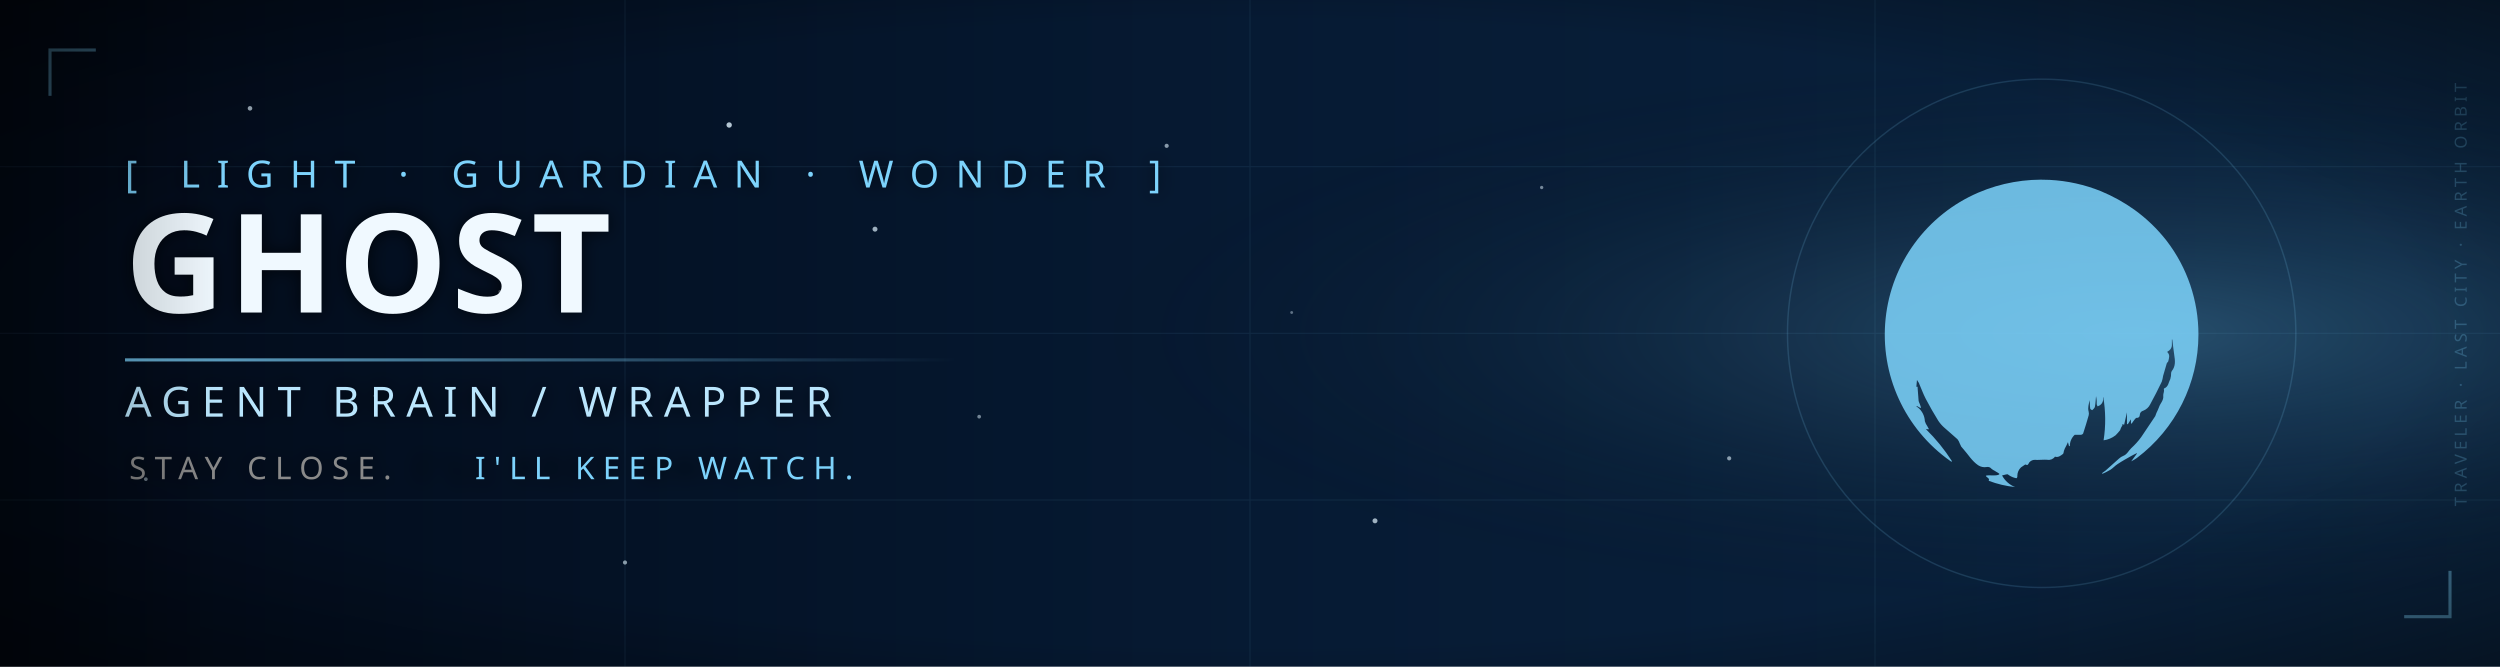
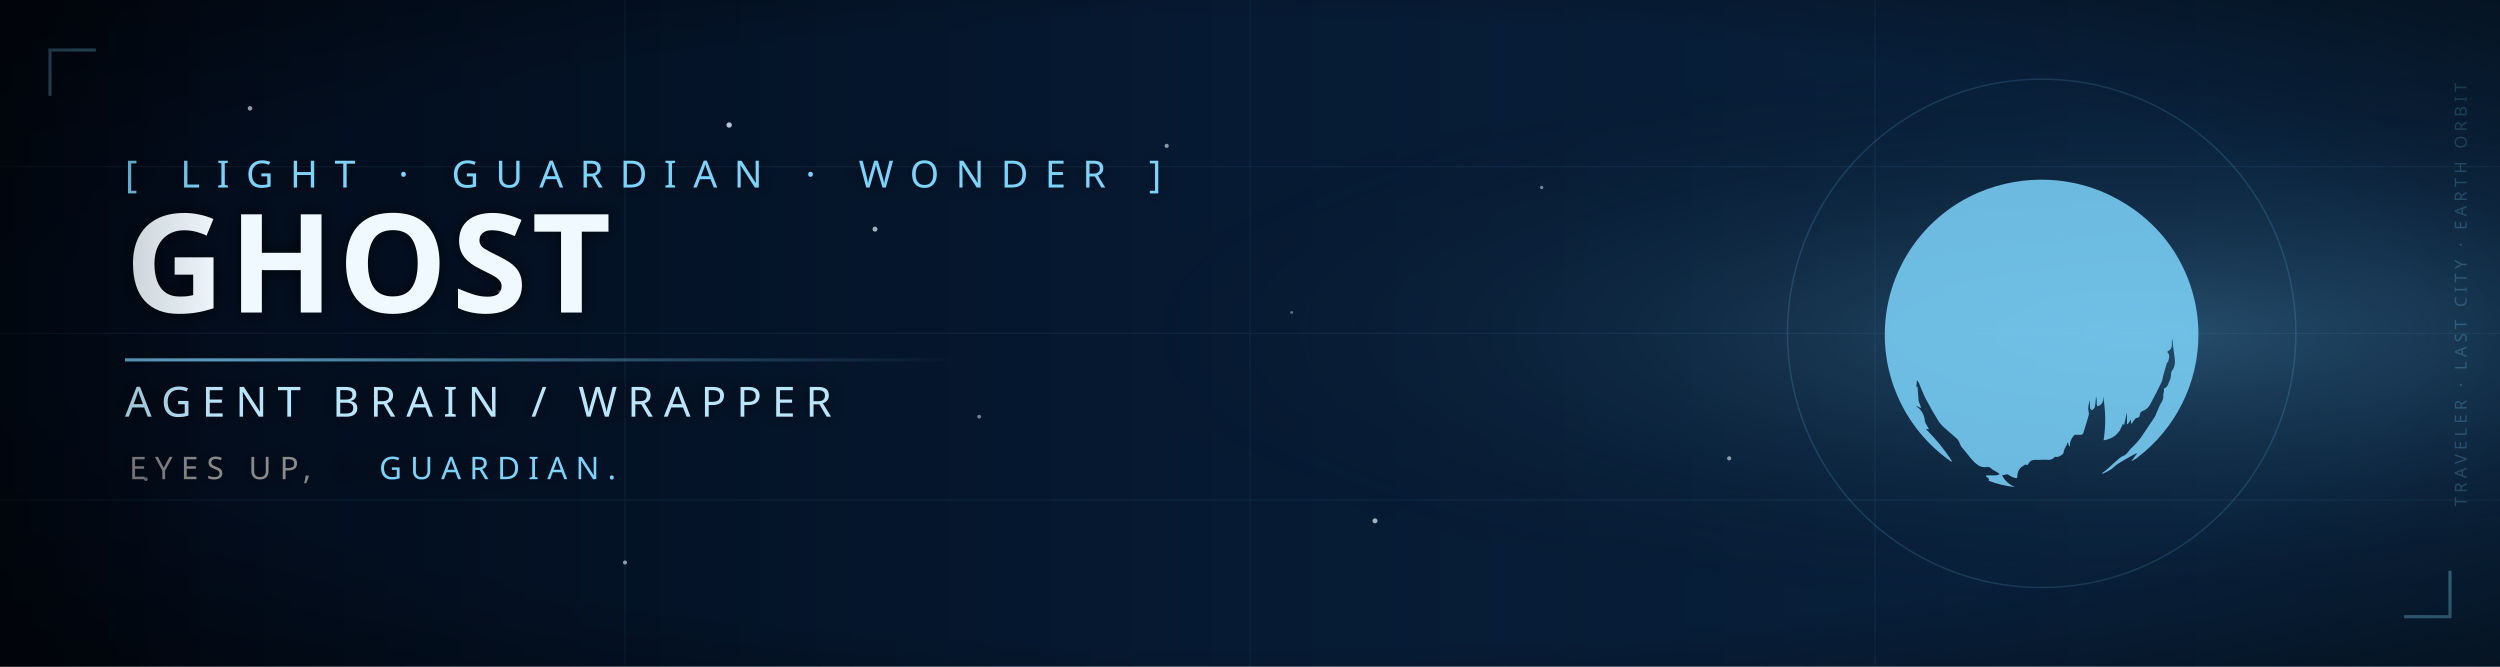
<svg xmlns="http://www.w3.org/2000/svg" viewBox="0 0 1200 320" width="1200" height="320" role="img" aria-label="Ghost - Agent Brain / Wrapper">
  <defs>
    <linearGradient id="space" x1="0" y1="0" x2="1" y2="0">
      <stop offset="0%" stop-color="#020a18" />
      <stop offset="50%" stop-color="#061a33" />
      <stop offset="100%" stop-color="#0a2440" />
    </linearGradient>
    <radialGradient id="lightglow" cx="0.85" cy="0.5" r="0.42">
      <stop offset="0%" stop-color="#7dd3fc" stop-opacity="0.26" />
      <stop offset="100%" stop-color="#000" stop-opacity="0" />
    </radialGradient>
    <radialGradient id="coreglow" cx="0.5" cy="0.5" r="0.5">
      <stop offset="0%" stop-color="#ffffff" stop-opacity="0.95" />
      <stop offset="35%" stop-color="#bae6fd" stop-opacity="0.55" />
      <stop offset="100%" stop-color="#000" stop-opacity="0" />
    </radialGradient>
    <filter id="textblur" x="-20%" y="-20%" width="140%" height="140%">
      <feGaussianBlur stdDeviation="4" />
    </filter>
    <radialGradient id="vig" cx="0.5" cy="0.5" r="0.85">
      <stop offset="55%" stop-color="#000" stop-opacity="0" />
      <stop offset="100%" stop-color="#000" stop-opacity="0.75" />
    </radialGradient>
    <linearGradient id="accentfade" x1="0" y1="0" x2="1" y2="0">
      <stop offset="0%" stop-color="#7dd3fc" stop-opacity="0.8" />
      <stop offset="100%" stop-color="#7dd3fc" stop-opacity="0" />
    </linearGradient>
    <linearGradient id="leftfade" x1="0" y1="0" x2="1" y2="0">
      <stop offset="0%" stop-color="#000" stop-opacity="0.35" />
      <stop offset="30%" stop-color="#000" stop-opacity="0" />
    </linearGradient>
  </defs>
  <rect width="1200" height="320" fill="url(#space)" />
  <rect width="1200" height="320" fill="url(#lightglow)" />
  <g fill="#e0f2fe">
    <circle cx="120" cy="52" r="1.1" opacity="0.7" />
    <circle cx="240" cy="140" r="0.8" opacity="0.5" />
    <circle cx="350" cy="60" r="1.3" opacity="0.8" />
    <circle cx="470" cy="200" r="0.9" opacity="0.5" />
    <circle cx="560" cy="70" r="1" opacity="0.6" />
    <circle cx="660" cy="250" r="1.2" opacity="0.7" />
    <circle cx="740" cy="90" r="0.8" opacity="0.5" />
    <circle cx="830" cy="220" r="1" opacity="0.6" />
    <circle cx="70" cy="230" r="0.9" opacity="0.5" />
    <circle cx="150" cy="120" r="1" opacity="0.6" />
    <circle cx="300" cy="270" r="1" opacity="0.6" />
    <circle cx="620" cy="150" r="0.7" opacity="0.4" />
    <circle cx="420" cy="110" r="1.2" opacity="0.7" />
    <circle cx="180" cy="190" r="0.7" opacity="0.4" />
  </g>
  <g stroke="#7dd3fc" stroke-width="0.5" opacity="0.08">
    <line x1="0" y1="80" x2="1200" y2="80" />
    <line x1="0" y1="160" x2="1200" y2="160" />
    <line x1="0" y1="240" x2="1200" y2="240" />
    <line x1="300" y1="0" x2="300" y2="320" />
    <line x1="600" y1="0" x2="600" y2="320" />
    <line x1="900" y1="0" x2="900" y2="320" />
  </g>
  <g transform="translate(980,160) scale(1.5) translate(-50.165, -49.175)" opacity="0.85" fill="#7dd3fc">
    <path d="M405.5,352.37a49.16,49.16,0,0,0-10.14-30l-.1-.13A50.61,50.61,0,0,0,385,312.38a54.08,54.08,0,0,0-10.68-5.92,50.74,50.74,0,0,0-16.41-3.63,51.29,51.29,0,0,0-22.84,4.07,49.47,49.47,0,0,0-8.88,85.95l.3.17.15-.16a58.86,58.86,0,0,0-8.36-10.28l1,.06c-.21-.37-.38-.66-.54-1a5.12,5.12,0,0,1-.78-1.58,6,6,0,0,0-2.25-4.42,3.34,3.34,0,0,0-.46-.25l.17-.19,1.12.62.19-.15c-.14-.4-.27-.8-.42-1.19a4,4,0,0,1-.35-.91c-.13-1.34-.22-2.68-.31-4,0-.35.05-.76-.42-.49l.2-2.23a6.81,6.81,0,0,1,.6.94c.75,1.7,1.36,3.47,2.22,5.12,1.24,2.38,2.59,4.71,4,7a11.28,11.28,0,0,0,2,2.27c1.36,1.25,2.81,2.4,4.16,3.66a4.47,4.47,0,0,1,.71,1.34,10,10,0,0,0,.47,1,6.22,6.22,0,0,0,.66.77c1.57,1.75,2.76,3.84,4.78,5.21a3.76,3.76,0,0,0,2.67.56,1.54,1.54,0,0,1,1.56.54,4.54,4.54,0,0,0,1,.64l1.5.93v.27c-1.36.62-2.88.06-4.28.38.11.65,1.33.68.91,1.65a33.64,33.64,0,0,0,8.45,2,8.09,8.09,0,0,1-4.18-3.72c.47-.12.83-.23,1.2-.3s.55-.13.7,0a6.18,6.18,0,0,0,2.12,1.06c.24.05.61.18.71.07a1,1,0,0,0,.16-.76,3.72,3.72,0,0,1,1.17-2.65c.43-.27.85-.58,1.36-.93.84.3.76.25,1.32-.7a2.42,2.42,0,0,1,1.33-.75,4.21,4.21,0,0,1,1.11,0c1.12,0,2.25-.14,3.36-.05a2.43,2.43,0,0,0,2.39-1c1.08.34,1.82-.32,2.55-.86.23-.17.21-.66.32-1a5.55,5.55,0,0,1,.27-.71c.17-.36.38-.71.56-1.08s.25-.54.45-1l.33,1.23.28.07a4.85,4.85,0,0,1,1.56-3.65c.58,0,1.29,0,2,0a.93.93,0,0,0,.7-.43q.94-2.86,1.76-5.76a2.27,2.27,0,0,0,0-1.2c-.38-1.3.08-2.49.32-3.71a6.76,6.76,0,0,1,.06.94,10.83,10.83,0,0,0,.12,1.78c0,.21.61.53.65.5.33-.32.78-.68.85-1.09.21-1.12.25-2.26.36-3.4a9.81,9.81,0,0,1,.22,1.51c0,.36,0,.73,0,1.09a2.84,2.84,0,0,0,.28.68c.2-.09.41-.17.6-.28a2.29,2.29,0,0,0,1.14-2.37,2.15,2.15,0,0,1,.06-.43,42.8,42.8,0,0,1,.12,13.94,7.91,7.91,0,0,0,3.83-1.6,17.89,17.89,0,0,0,1.46-1.64,1.71,1.71,0,0,0,.18-.5,2.51,2.51,0,0,1,.15-.35c.13-.24.29-.47.4-.71a1.32,1.32,0,0,0,0-.42l.55.26.91-4V381l.28,0,1-1.56v1.29l.21.12c.32-.47.63-.94,1-1.39.16-.21.4-.49.61-.49a.85.85,0,0,0,1-.89,1.44,1.44,0,0,1,1.14-1.4,4.05,4.05,0,0,0,2.18-2c1.32-2.38,2.53-4.83,3.72-7.28a10.87,10.87,0,0,0,.43-1.87c.37-1.34.75-2.67,1.17-4,.08-.25.42-.42.48-.67.23-1,.63-2-.25-2.83-.05-.05,0-.2,0-.29a2.22,2.22,0,0,0,1.4-2c0-.6,0-1.2,0-1.81l.15,0c.2,1.62.34,3.25.6,4.86.29,1.83.51,3.62-.77,5.21a1.38,1.38,0,0,0-.22.66,5.94,5.94,0,0,1-.26,1.89c-.56,1-.58,2.48-1.94,3a.31.31,0,0,0-.14.26c.26.73-.26,1.42-.18,2.06.2,1.54-1,2.49-1.38,3.75-.21.63-.55,1.21-.81,1.82a6.42,6.42,0,0,1-.37,1q-2.22,3.36-4.48,6.68a19.47,19.47,0,0,1-1.57,1.93c-.51.57-1.07,1.11-1.63,1.63-.87.81-1.32,2-2.57,2.48a4.26,4.26,0,0,0-1.32.83c-1.46,1.28-2.89,2.59-4.35,3.88a12.94,12.94,0,0,1-1.1.79l.13.23a26.13,26.13,0,0,0,2.55-1.3c.8-.52,1.45-1.27,2.25-1.79,1.49-1,3-1.82,4.56-2.7.52-.3,1.08-.55,1.62-.82l.06.12-1.85,2.5a14.62,14.62,0,0,0,1.8-1.06A49.44,49.44,0,0,0,405.5,352.37Z" transform="translate(-305.17 -302.76)" />
  </g>
  <g fill="none" stroke="#7dd3fc">
    <circle cx="980" cy="160" r="122" stroke-width="0.7" opacity="0.16" />
  </g>
  <g font-family="'Haas Grot Disp Trial', 'Haas Grot Text Trial', sans-serif" filter="url(#textblur)" opacity="0.7">
    <text x="60" y="90" font-size="18" font-weight="500" fill="#000000" letter-spacing="8">[ LIGHT  ·  GUARDIAN  ·  WONDER ]</text>
    <text x="60" y="150" font-size="66" font-weight="700" fill="#000000" letter-spacing="2">GHOST</text>
    <text x="60" y="200" font-size="20" font-weight="500" fill="#000000" letter-spacing="5">AGENT BRAIN  /  WRAPPER</text>
-     <text x="62" y="230" font-size="15" font-weight="400" fill="#000000" letter-spacing="4">STAY CLOSE. I'LL KEEP WATCH.</text>
+     <text x="62" y="230" font-size="15" font-weight="400" fill="#000000" letter-spacing="4">EYES UP, GUARDIAN.</text>
  </g>
  <g font-family="'Haas Grot Disp Trial', 'Haas Grot Text Trial', sans-serif">
    <text x="60" y="90" font-size="18" font-weight="500" fill="#7dd3fc" letter-spacing="8">[ LIGHT  ·  GUARDIAN  ·  WONDER ]</text>
    <text x="60" y="150" font-size="66" font-weight="700" fill="#f0f9ff" letter-spacing="2">GHOST</text>
    <text x="60" y="200" font-size="20" font-weight="500" fill="#bae6fd" letter-spacing="5">AGENT BRAIN  /  WRAPPER</text>
-     <text x="62" y="230" font-size="15" font-weight="400" fill="#8a8a8a" letter-spacing="4">STAY CLOSE. <tspan x="228" fill="#7dd3fc">I'LL KEEP WATCH.</tspan>
+     <text x="62" y="230" font-size="15" font-weight="400" fill="#8a8a8a" letter-spacing="4">EYES UP, <tspan x="182" fill="#7dd3fc">GUARDIAN.</tspan>
    </text>
  </g>
  <rect x="60" y="172" width="400" height="1.5" fill="url(#accentfade)" />
  <text transform="translate(1184, 243) rotate(-90)" font-family="'Haas Grot Disp Trial', 'Haas Grot Text Trial', sans-serif" font-size="8" font-weight="500" letter-spacing="2" fill="#7dd3fc" opacity="0.25">TRAVELER  ·  LAST CITY  ·  EARTH ORBIT</text>
  <g fill="none" stroke="#7dd3fc" stroke-width="1.5" opacity="0.5">
    <path d="M 24 46 L 24 24 L 46 24" />
    <path d="M 1176 274 L 1176 296 L 1154 296" />
  </g>
  <rect width="360" height="320" fill="url(#leftfade)" />
  <rect width="1200" height="320" fill="url(#vig)" pointer-events="none" />
</svg>
